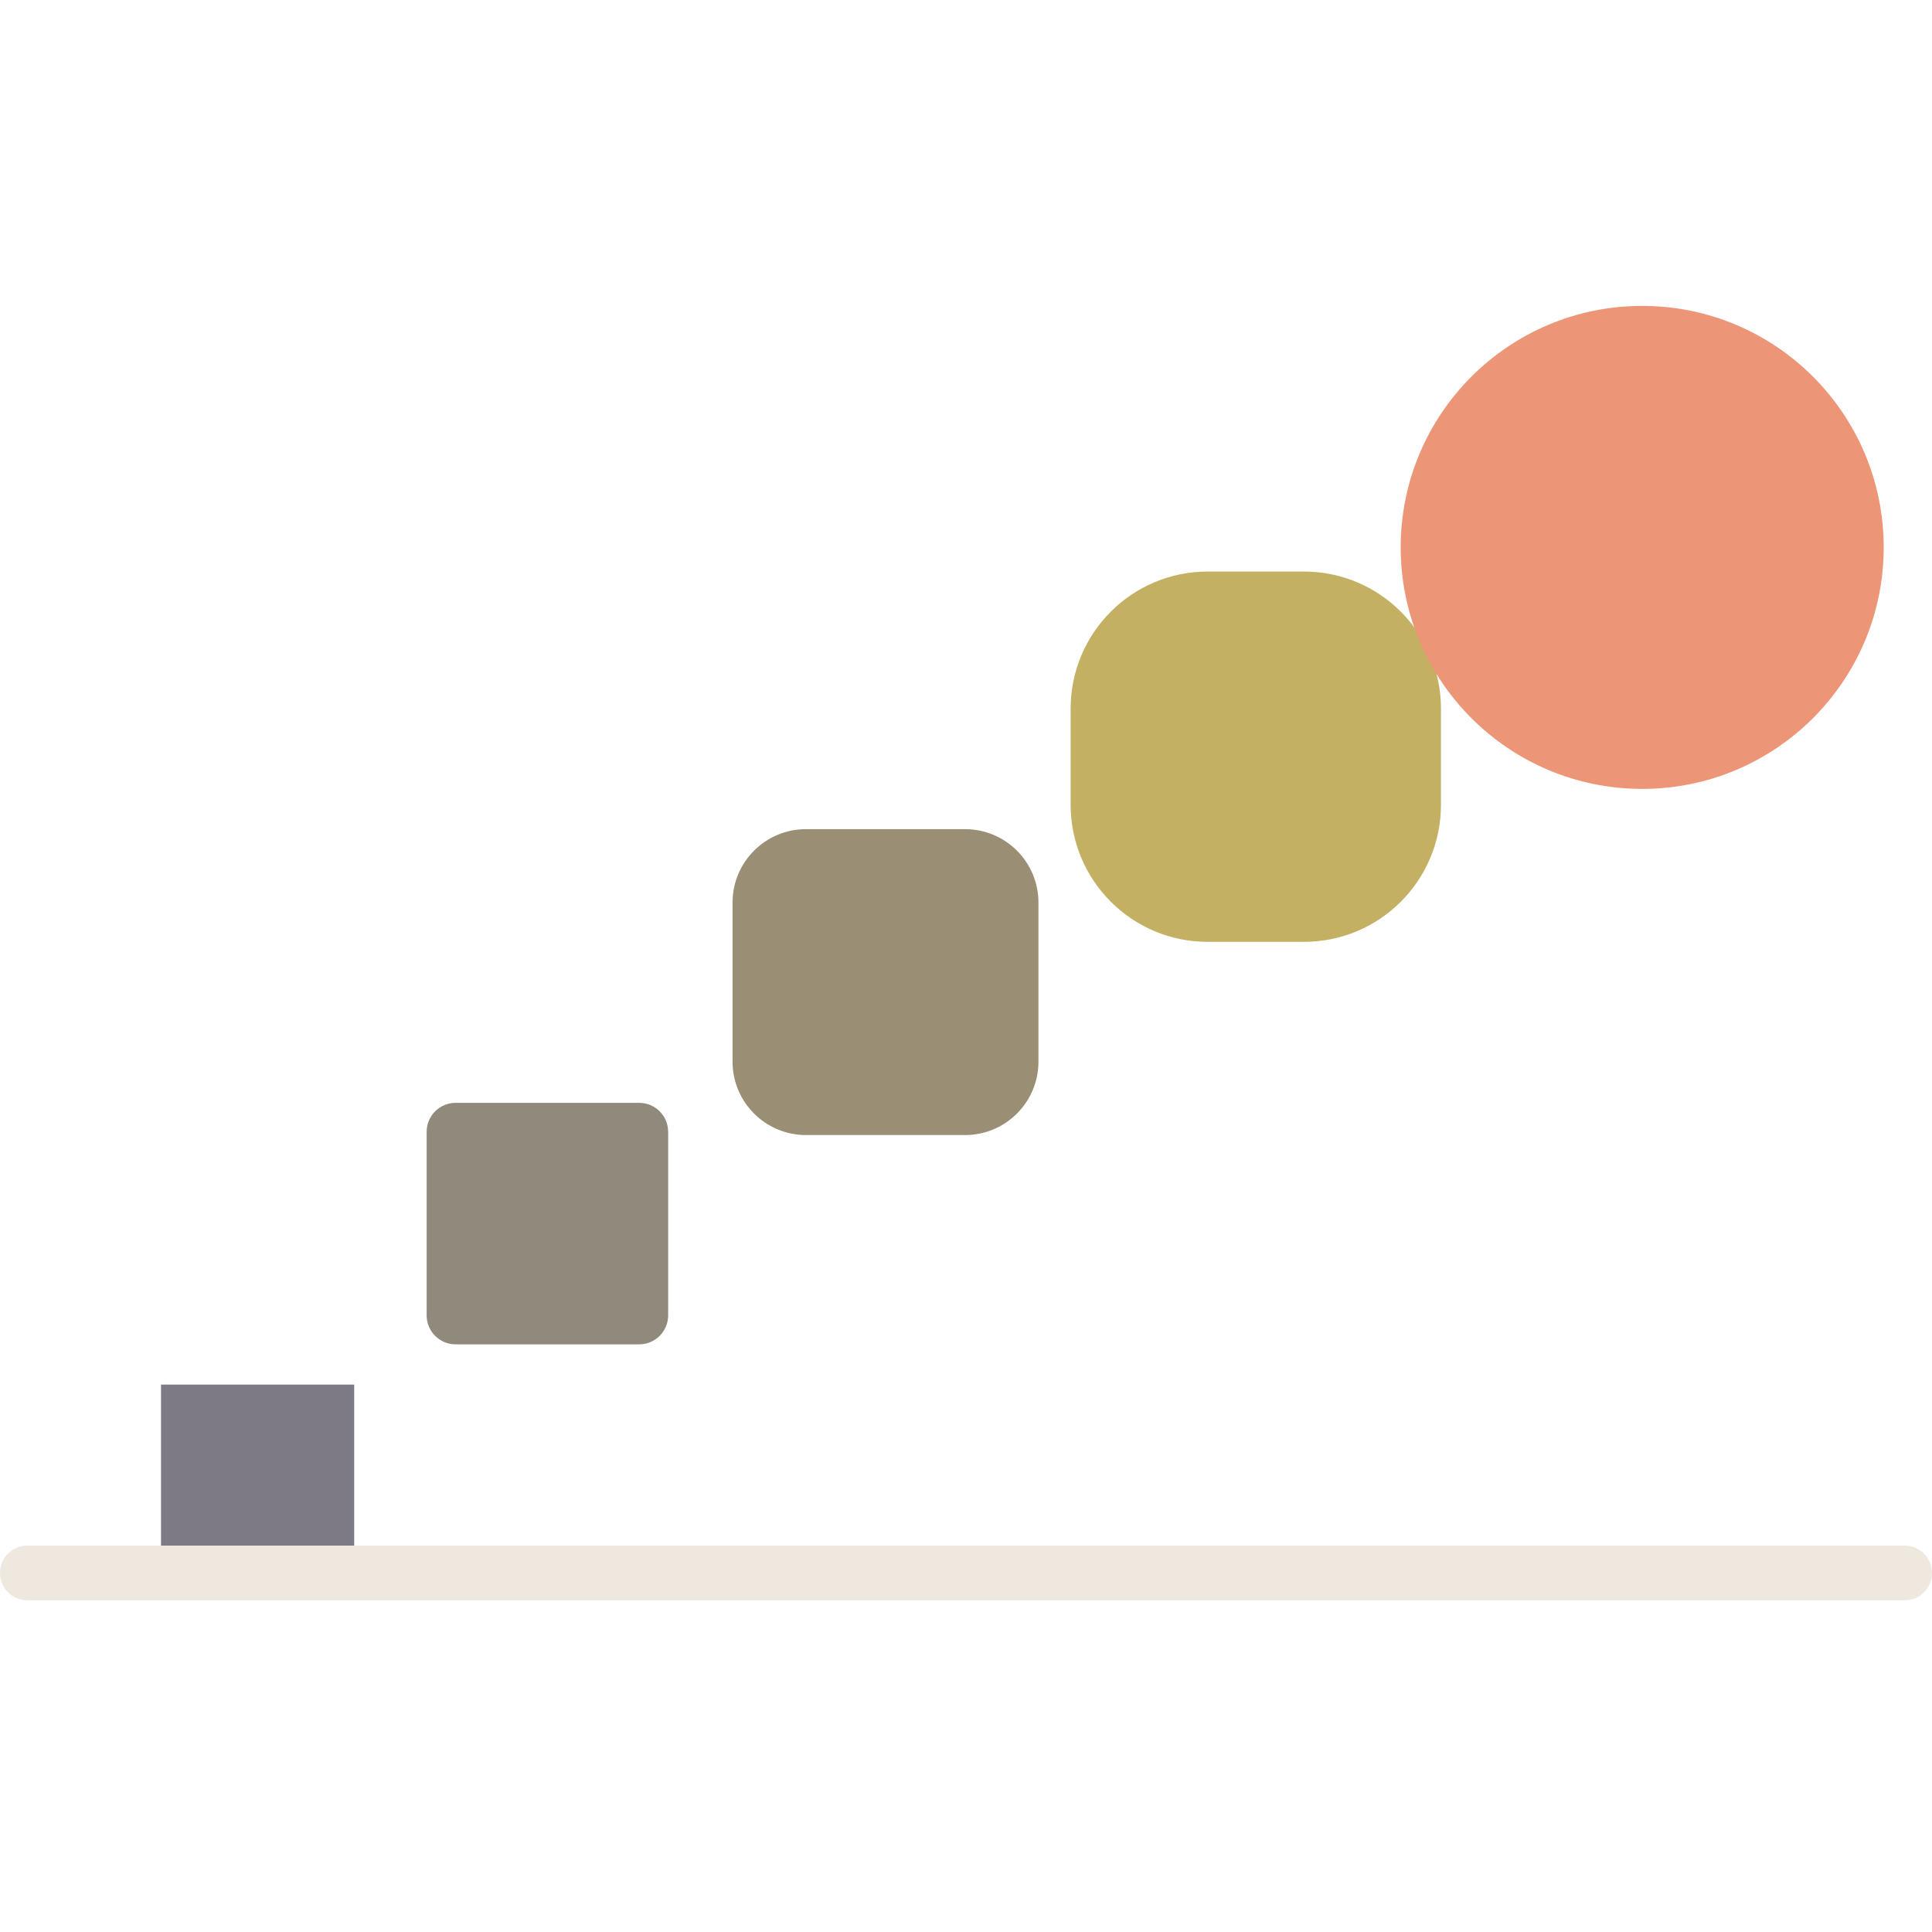
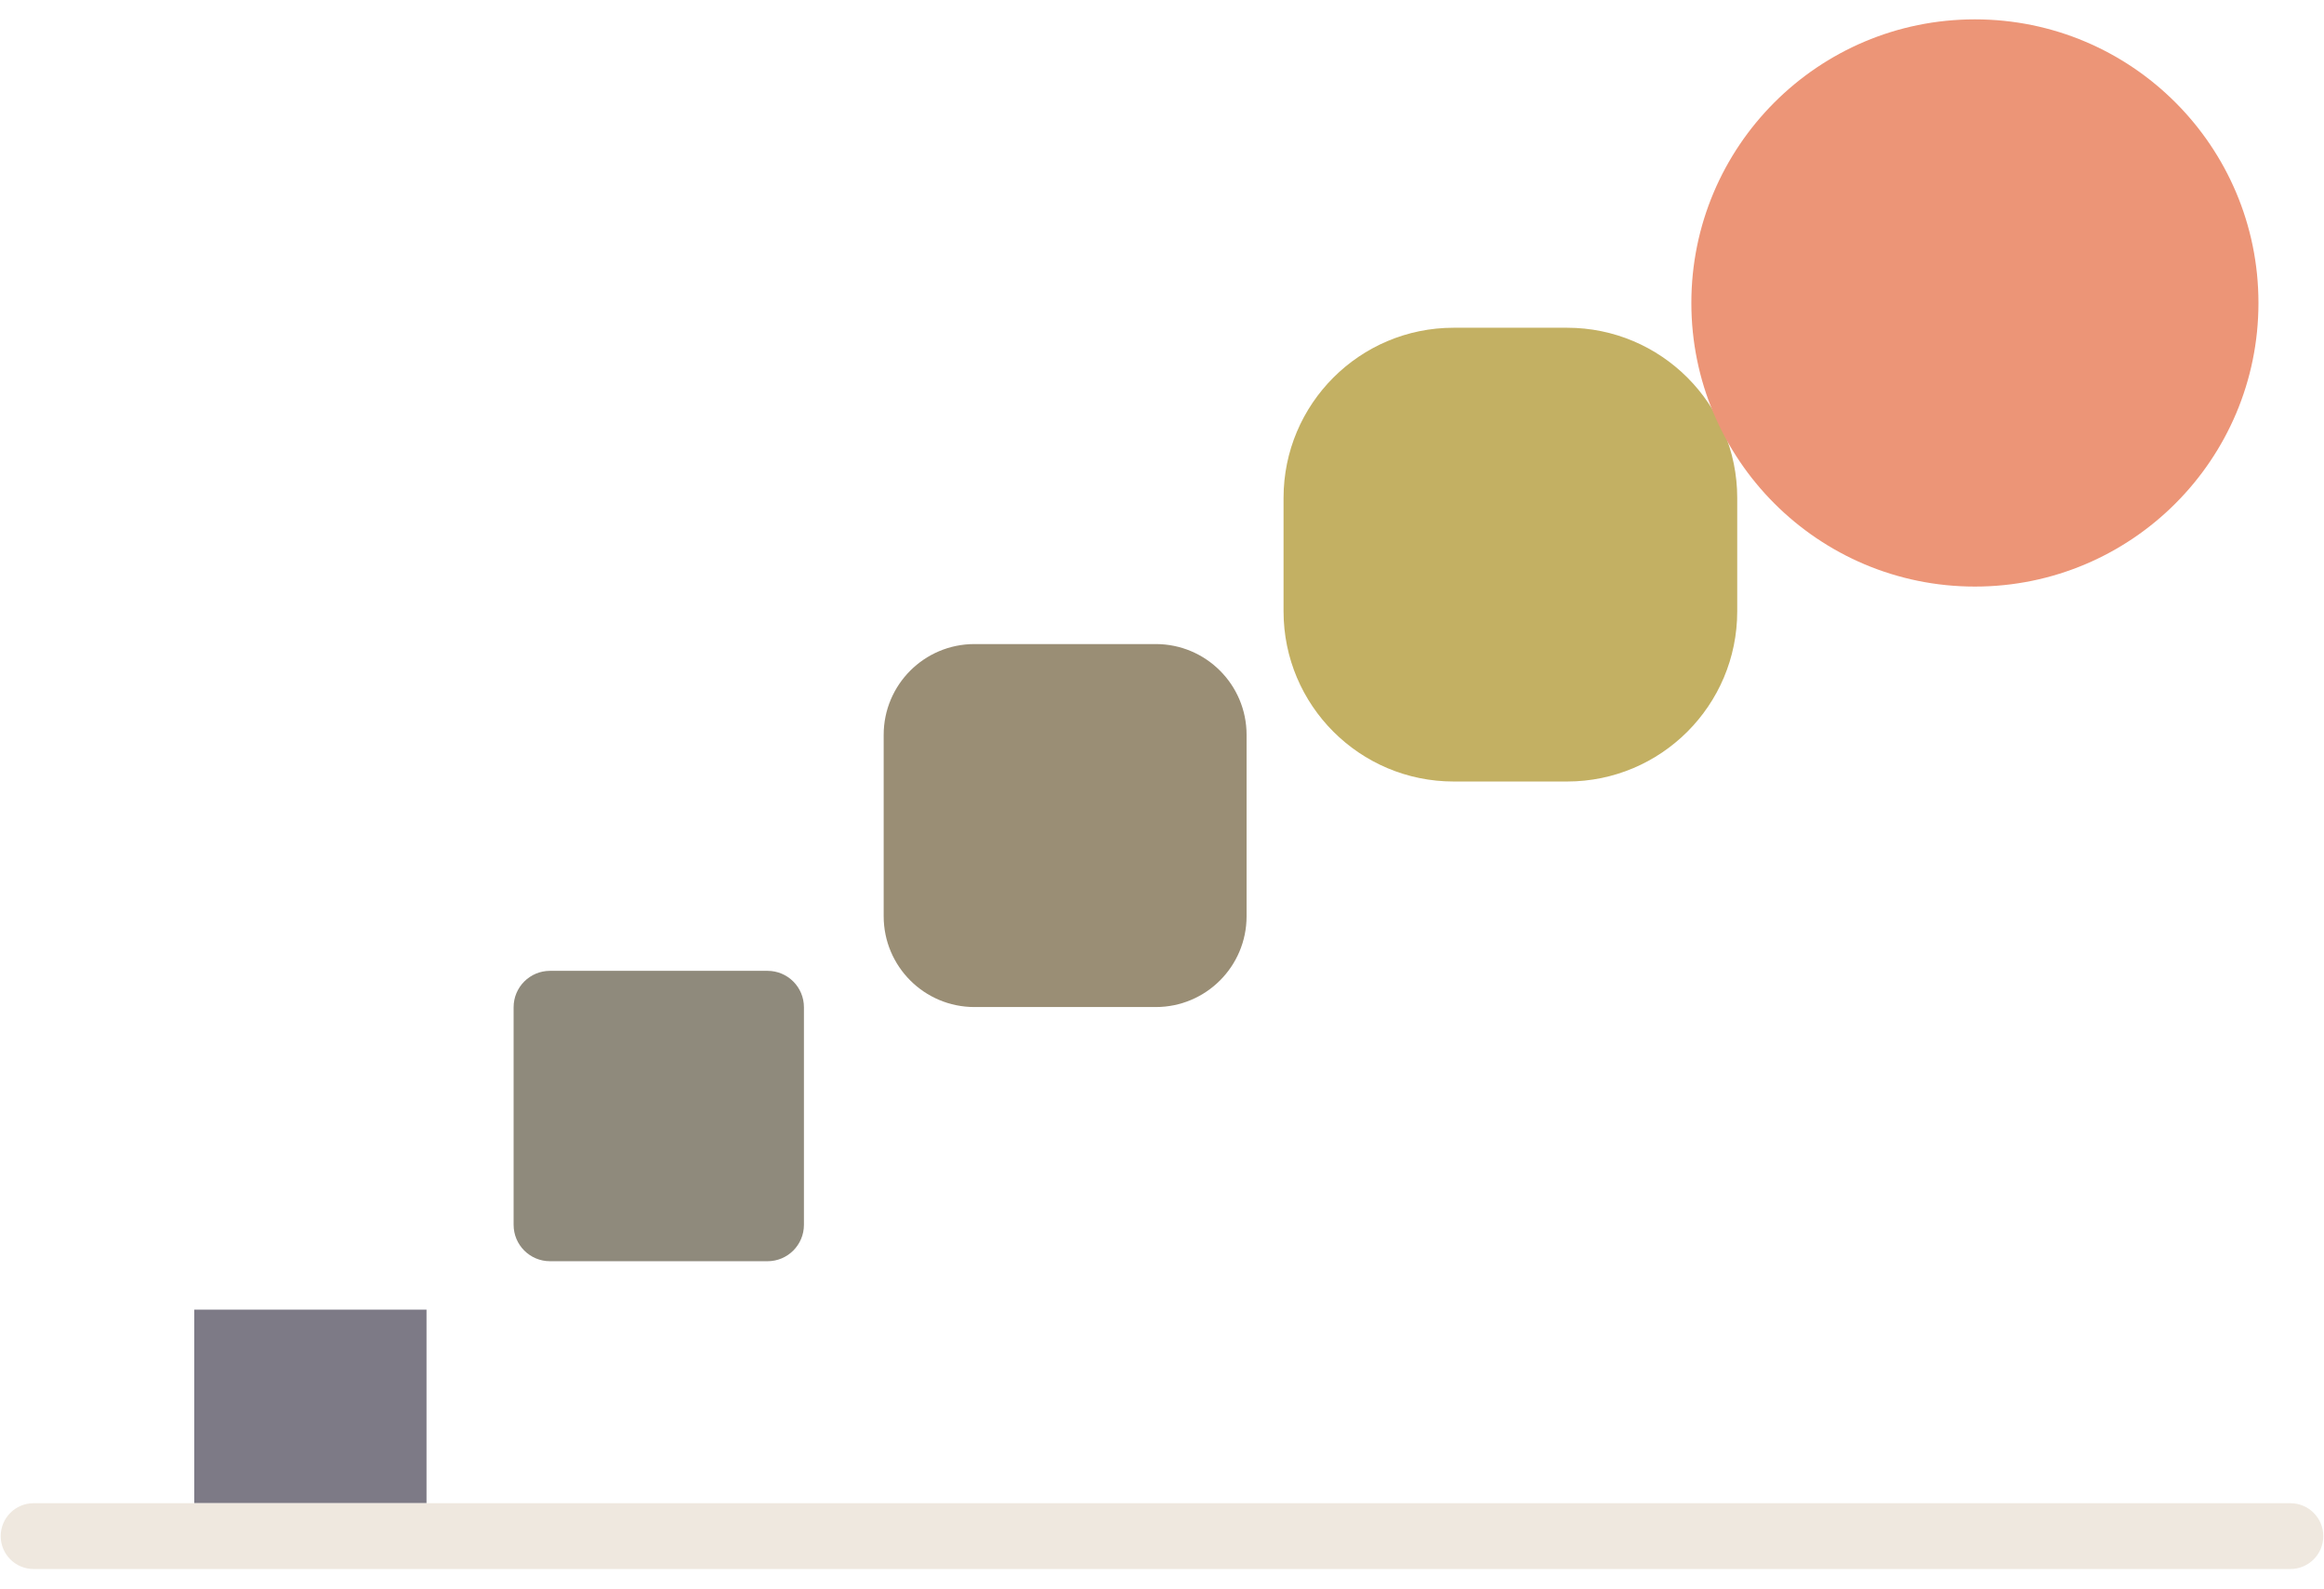
- <svg xmlns="http://www.w3.org/2000/svg" viewBox="0 0 120.0 120.0" width="120" height="120">
-   <clipPath id="skyA2dark120False">
-     <rect x="0" y="0" width="120" height="96.00" />
+ <svg xmlns="http://www.w3.org/2000/svg" viewBox="0 18.35 120 82.05" width="120" height="82">
+   <clipPath id="zdunkel">
+     <rect x="0" y="0" width="120.00" height="96.00" />
  </clipPath>
-   <g clip-path="url(#skyA2dark120False)">
+   <g clip-path="url(#zdunkel)">
    <rect x="10.00" y="86.00" width="12.00" height="12.00" rx="0.00" fill="#7d7a86" />
-     <rect x="26.50" y="68.50" width="15.00" height="15.00" rx="1.80" fill="#8f8a7c" />
-     <rect x="45.50" y="51.50" width="19.00" height="19.00" rx="4.56" fill="#9a8e75" />
-     <rect x="66.50" y="35.50" width="23.00" height="23.00" rx="8.51" fill="#c3b063" />
-     <rect x="87.00" y="19.00" width="30.00" height="30.00" rx="15.00" fill="#ec9577" />
+     <rect x="26.50" y="68.50" width="15.00" height="15.00" rx="1.88" fill="#8f8a7c" />
+     <rect x="45.62" y="51.62" width="18.75" height="18.75" rx="4.69" fill="#9a8e75" />
+     <rect x="66.28" y="35.28" width="23.44" height="23.44" rx="8.79" fill="#c3b063" />
+     <rect x="87.35" y="19.35" width="29.30" height="29.30" rx="14.65" fill="#ec9577" />
  </g>
-   <rect x="0" y="96.00" width="120" height="3.40" rx="1.70" fill="#efe8df" />
+   <rect x="0" y="96.00" width="120.00" height="3.40" rx="1.70" fill="#efe8df" />
</svg>
